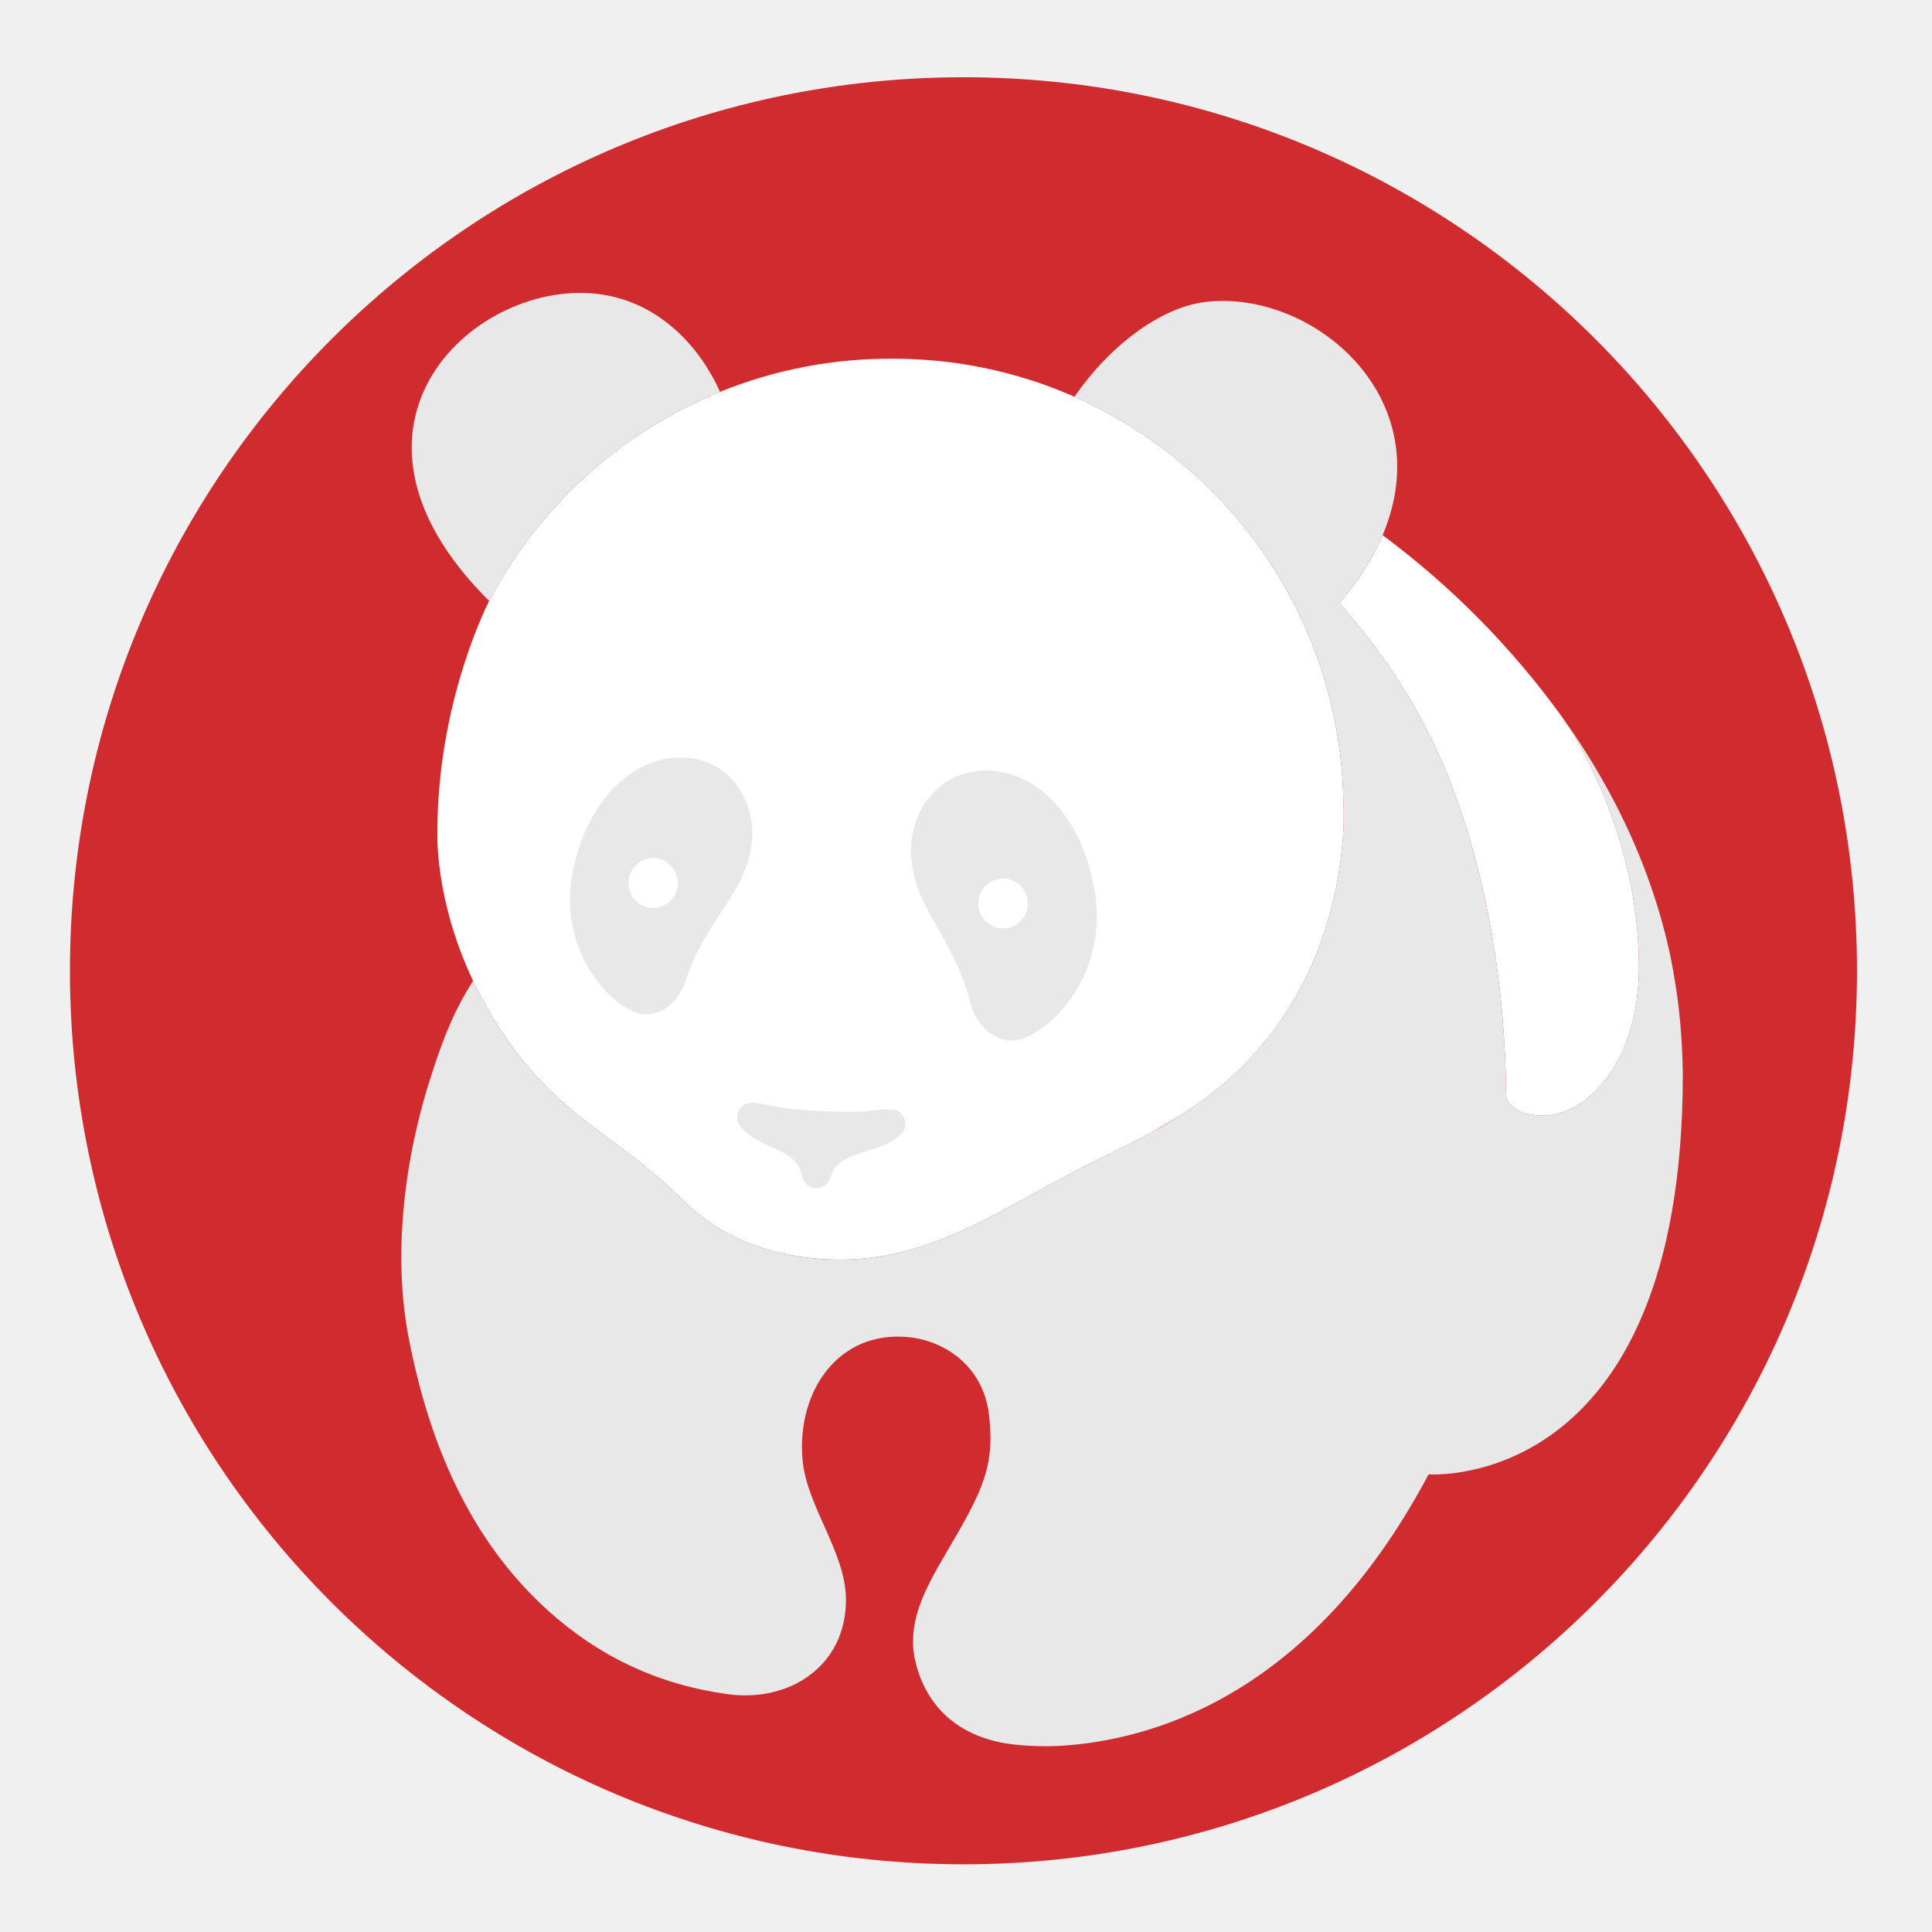
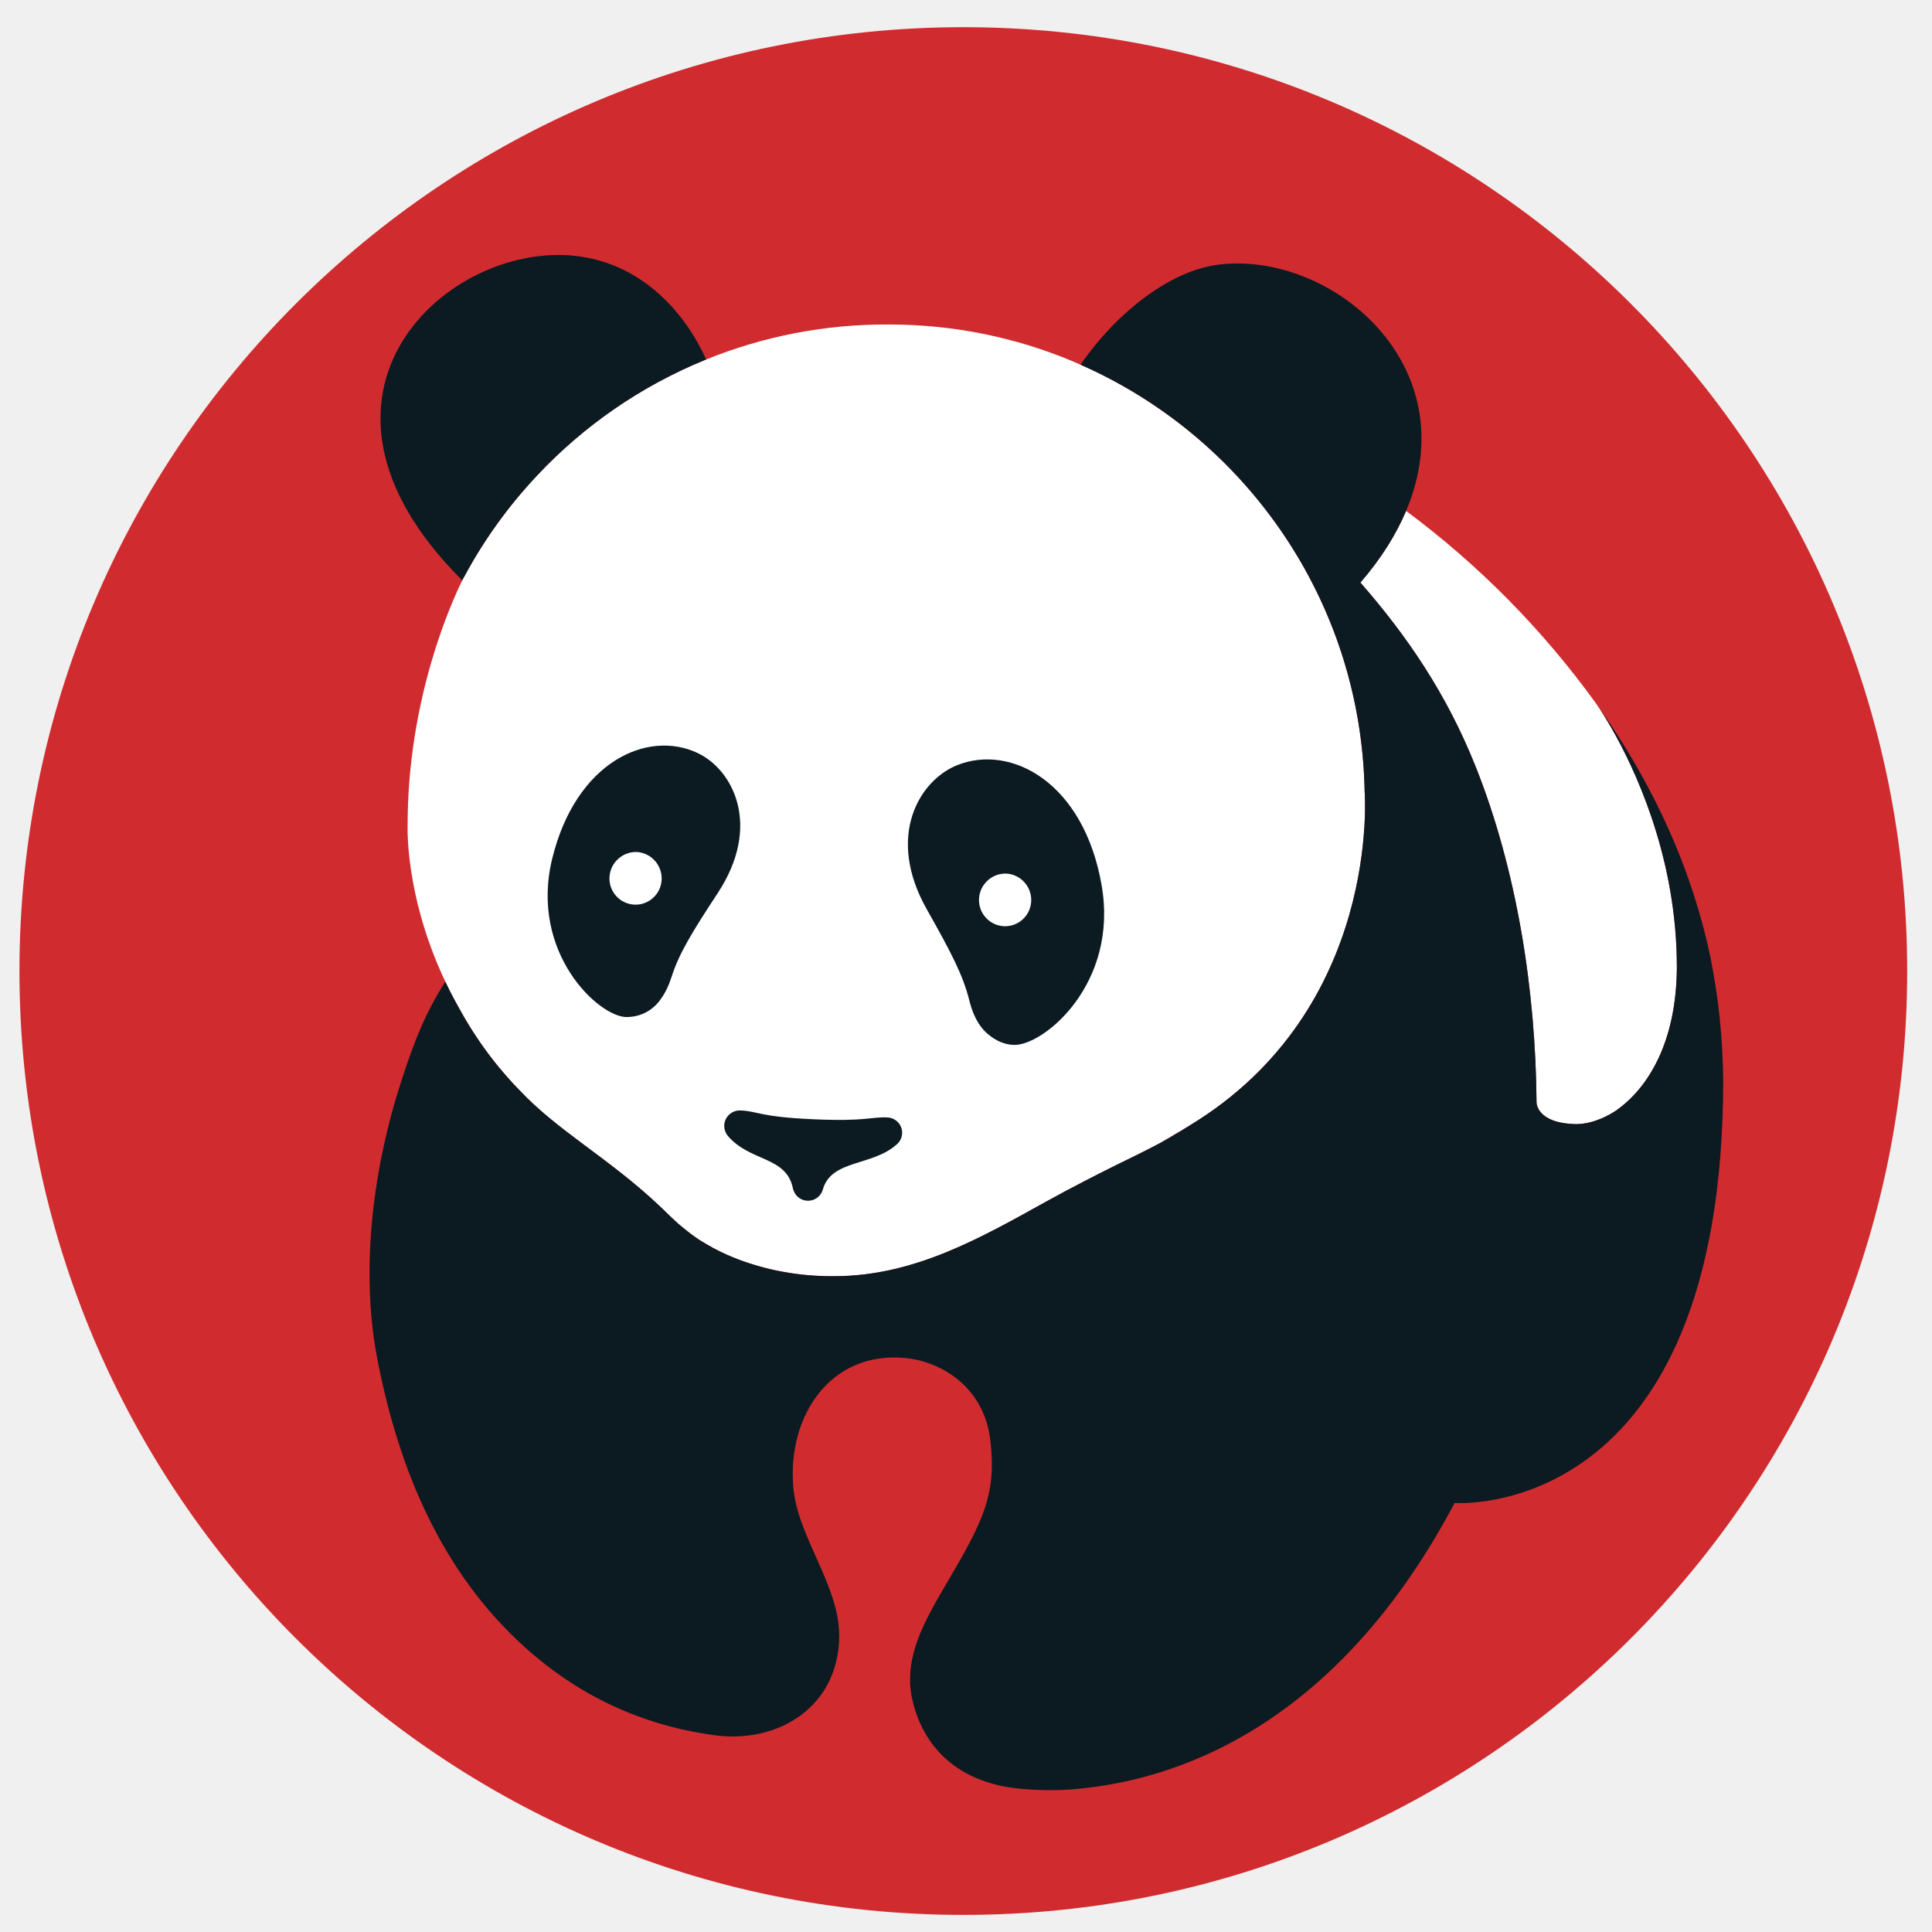
- <svg xmlns="http://www.w3.org/2000/svg" viewBox="17 17 75 75">
+ <svg xmlns="http://www.w3.org/2000/svg" viewBox="19 19 71 71">
  <g fill="none" fill-rule="evenodd">
    <path d="M89.088 54.687c0 19.156-15.53 34.685-34.686 34.685-19.157 0-34.687-15.53-34.687-34.685 0-19.158 15.53-34.688 34.687-34.688 19.156 0 34.686 15.53 34.686 34.688" fill="#D02C2F" />
    <path d="M73.211 47.127c1.535 3.829 2.225 8.269 2.256 12.382 0 0-.018.78 1.474.803.656-.014 1.23-.352 1.45-.5 1.157-.811 2.22-2.486 2.233-5.271v-.006l-.001-.038c0-.122-.003-.241-.005-.361-.094-3.846-1.57-6.94-2.397-8.381-.184-.321-.337-.561-.435-.707-.052-.079-.105-.154-.16-.233a32.49 32.49 0 0 0-6.953-7.039c-.363.859-.91 1.742-1.678 2.634 1.75 2 3.173 4.119 4.216 6.717M69.15 48.083c-.177-9.506-7.937-17.158-17.485-17.158h-.036a17.553 17.553 0 0 0-6.681 1.288c-.016.007-.034.011-.05.019a17.599 17.599 0 0 0-6.163 4.244l-.01.012a17.478 17.478 0 0 0-2.64 3.657c-.023.042-.048.084-.071.13a.322.322 0 0 0-.022.046c-.341.69-2.028 4.313-2.012 9.06 0 0-.12 3.133 1.911 6.705a13.775 13.775 0 0 0 1.903 2.665l.046.052c.072.078.147.154.221.23 1.445 1.55 3.302 2.508 5.22 4.326.22.213.445.435.657.625.456.375.683.558 1.224.85a.03.03 0 0 0 .014.01l.002.001v.003l.091.047a8.19 8.19 0 0 0 .88.394c.942.36 2.02.576 3.17.607.114.003.228.003.34.003 2.953 0 5.403-1.42 7.85-2.776a68.268 68.268 0 0 1 2.516-1.311 46.174 46.174 0 0 0 1.633-.82l1.065-.633c7.068-4.289 6.426-12.276 6.426-12.276" fill="#FFF" />
-     <path d="M36.086 40.145c.719-1.33 1.608-2.56 2.64-3.657.003-.004.006-.009.01-.012a17.601 17.601 0 0 1 6.162-4.244c.016-.008.034-.012.05-.02l.003-.003c-.74-1.644-2.247-3.424-4.595-3.778-4.801-.72-11.252 5.05-4.371 11.894l.007-.004a.355.355 0 0 1 .022-.047c.023-.045.048-.087.072-.13M82.325 58.707v-.01l.002-.002a24.51 24.51 0 0 0-.037-1.096 23.971 23.971 0 0 0-.16-1.778l-.003-.014c-.026-.204-.056-.41-.09-.612-.052-.337-.11-.669-.174-.99-.202-.97-.465-1.901-.774-2.794-.77-2.224-1.836-4.209-3.004-5.94-.122-.177-.246-.353-.368-.525l.076.112c.099.147.247.382.428.697.827 1.441 2.303 4.534 2.397 8.38.002.12.005.24.005.362l.001.038v.006c-.014 2.785-1.076 4.46-2.234 5.27-.219.149-.793.487-1.449.5-1.492-.023-1.474-.802-1.474-.802-.031-4.113-.721-8.553-2.256-12.382-1.043-2.598-2.466-4.717-4.216-6.717.768-.892 1.315-1.775 1.678-2.634 2.267-5.368-2.735-9.535-6.86-9.056-1.826.213-3.818 1.804-5.103 3.683 6.055 2.667 10.309 8.67 10.44 15.68 0 0 .64 7.987-6.427 12.276a8.265 8.265 0 0 0-.202.127l-.08.05-.246.147-.03.018-.256.15-.01.004c-.08.048-.162.093-.241.138a.378.378 0 0 1-.035.018l-.013.008a.088.088 0 0 0-.025.013l-.013.007-.025.013-.014.007a.376.376 0 0 1-.026.013l-.014.008a.269.269 0 0 1-.028.014c-.005.003-.008.006-.012.007l-.084.044a.038.038 0 0 1-.013.005.33.33 0 0 1-.032.017l-.014.008a.502.502 0 0 0-.046.024l-.032.016-.014.006-.037.02a.035.035 0 0 0-.009.004c-.03.017-.063.033-.097.05l-.01.005a.933.933 0 0 0-.038.019l-.015.006a.61.61 0 0 1-.05.026c-.012.006-.025.012-.038.02l-.012.006-.046.022-.004.003-.107.052-.006.004c-.015.006-.03.015-.046.022l-.011.005a.908.908 0 0 1-.041.02l-.014.007-.041.02-.012.006-.048.025-.005.001-.11.054-.006.003-.047.023c-.005.001-.01.005-.013.007a.443.443 0 0 1-.041.02.158.158 0 0 0-.014.008l-.041.018a.608.608 0 0 1-.067.033c-.018.009-.037.017-.054.027h-.001l-.052.025a.145.145 0 0 1-.019.008c-.01.007-.021.011-.032.017-.004 0-.005.003-.009.005-.758.377-1.713.866-2.516 1.311-2.448 1.355-4.897 2.776-7.85 2.776h-.244l-.095-.003a9.637 9.637 0 0 1-3.171-.607 8.306 8.306 0 0 1-.421-.172 6.84 6.84 0 0 1-.459-.222l-.09-.047v-.003l-.003-.001a.03.03 0 0 1-.015-.01c-.54-.292-.768-.475-1.223-.85-.212-.19-.438-.412-.656-.625-1.919-1.819-3.777-2.776-5.22-4.326-.075-.076-.15-.152-.222-.23l-.046-.052a25.127 25.127 0 0 1-.256-.29 9.655 9.655 0 0 1-.244-.286l-.003-.006a8.163 8.163 0 0 1-.244-.31l-.072-.093-.022-.028c-.018-.022-.033-.046-.051-.07l-.021-.03a2.446 2.446 0 0 1-.06-.082l-.011-.014-.07-.097-.017-.025a6.77 6.77 0 0 1-.053-.075l-.02-.03a5.103 5.103 0 0 1-.056-.08l-.013-.02-.067-.1c-.005-.005-.006-.01-.01-.015-.02-.029-.039-.058-.057-.088a.463.463 0 0 1-.018-.026c-.018-.027-.035-.055-.054-.082a.127.127 0 0 1-.012-.022c-.045-.068-.089-.14-.133-.21l-.012-.021-.053-.089-.013-.019-.127-.218-.01-.016-.053-.095-.01-.02a15.437 15.437 0 0 1-.588-1.119c-.708 1.123-1.1 2.068-1.597 3.594-1.045 3.184-1.55 6.972-.892 10.317.791 4.064 2.375 7.808 5.406 10.542 1.972 1.777 4.268 2.864 6.942 3.236 2.405.343 4.617-1.077 4.617-3.658 0-1.854-1.537-3.635-1.687-5.457-.224-2.642 1.39-5.01 4.118-4.742 1.338.13 2.9 1.075 3.124 3.031.179 1.585-.07 2.495-.927 4.062-.97 1.773-2.067 3.187-2.02 4.812l-.005-.001s0 .052.008.14c0 .02.004.04.005.061.006.05.012.11.022.175.006.042.007.084.016.126.008.048.024.095.034.144.01.049.02.099.035.152.012.043.02.086.034.126.279.975 1.057 2.46 3.265 2.91.606.123 1.638.178 2.447.119 3.024-.218 9.433-1.623 14.147-10.53 0 0 9.871.75 9.871-15.539l-.002.012" fill="#E8E8E8" />
-     <path d="M51.929 61.078c-.889.778-2.374.538-2.688 1.627a.362.362 0 0 1-.031.088.564.564 0 0 1-1.018.025.588.588 0 0 1-.057-.164c-.25-1.168-1.568-.952-2.385-1.908 0 0 .008.006 0 0a.58.58 0 0 1-.135-.368.57.57 0 0 1 .571-.569h.044c.622.028.691.237 2.653.323 1.965.088 2.125-.096 2.74-.066a.563.563 0 0 1 .306 1.012M59.482 51.52c-.658-3.758-3.316-5.192-5.302-4.402-1.391.552-2.642 2.612-1.118 5.304.904 1.599 1.33 2.427 1.555 3.324.093.379.225.702.417.965l.027.035c.084.11.18.21.29.292.212.174.523.352.911.362h.036c1.097-.011 3.819-2.277 3.184-5.88M44.646 46.677c-1.851-.882-4.481.322-5.351 3.872-.85 3.47 1.72 5.832 2.732 5.827.859 0 1.253-.658 1.253-.658.169-.227.298-.502.4-.82.27-.844.73-1.608 1.698-3.08 1.626-2.476.562-4.524-.732-5.14" fill="#E8E8E8" />
+     <path d="M36.086 40.145c.719-1.33 1.608-2.56 2.64-3.657.003-.004.006-.009.01-.012a17.601 17.601 0 0 1 6.162-4.244c.016-.008.034-.012.05-.02l.003-.003c-.74-1.644-2.247-3.424-4.595-3.778-4.801-.72-11.252 5.05-4.371 11.894l.007-.004a.355.355 0 0 1 .022-.047c.023-.045.048-.087.072-.13M82.325 58.707v-.01l.002-.002a24.51 24.51 0 0 0-.037-1.096 23.971 23.971 0 0 0-.16-1.778l-.003-.014c-.026-.204-.056-.41-.09-.612-.052-.337-.11-.669-.174-.99-.202-.97-.465-1.901-.774-2.794-.77-2.224-1.836-4.209-3.004-5.94-.122-.177-.246-.353-.368-.525l.076.112c.099.147.247.382.428.697.827 1.441 2.303 4.534 2.397 8.38.002.12.005.24.005.362l.001.038v.006c-.014 2.785-1.076 4.46-2.234 5.27-.219.149-.793.487-1.449.5-1.492-.023-1.474-.802-1.474-.802-.031-4.113-.721-8.553-2.256-12.382-1.043-2.598-2.466-4.717-4.216-6.717.768-.892 1.315-1.775 1.678-2.634 2.267-5.368-2.735-9.535-6.86-9.056-1.826.213-3.818 1.804-5.103 3.683 6.055 2.667 10.309 8.67 10.44 15.68 0 0 .64 7.987-6.427 12.276a8.265 8.265 0 0 0-.202.127l-.08.05-.246.147-.03.018-.256.15-.01.004c-.08.048-.162.093-.241.138a.378.378 0 0 1-.035.018l-.013.008a.088.088 0 0 0-.025.013l-.013.007-.025.013-.014.007a.376.376 0 0 1-.026.013l-.014.008a.269.269 0 0 1-.028.014c-.005.003-.008.006-.012.007l-.084.044a.038.038 0 0 1-.013.005.33.33 0 0 1-.032.017l-.014.008a.502.502 0 0 0-.046.024l-.032.016-.014.006-.037.02a.035.035 0 0 0-.009.004c-.03.017-.063.033-.097.05l-.01.005a.933.933 0 0 0-.038.019l-.015.006a.61.61 0 0 1-.05.026c-.012.006-.025.012-.038.02l-.012.006-.046.022-.004.003-.107.052-.006.004c-.015.006-.03.015-.046.022l-.011.005a.908.908 0 0 1-.041.02l-.014.007-.041.02-.012.006-.048.025-.005.001-.11.054-.006.003-.047.023c-.005.001-.01.005-.013.007a.443.443 0 0 1-.041.02.158.158 0 0 0-.014.008l-.041.018a.608.608 0 0 1-.067.033c-.018.009-.037.017-.054.027h-.001l-.052.025a.145.145 0 0 1-.019.008c-.01.007-.021.011-.032.017-.004 0-.005.003-.009.005-.758.377-1.713.866-2.516 1.311-2.448 1.355-4.897 2.776-7.85 2.776h-.244l-.095-.003a9.637 9.637 0 0 1-3.171-.607 8.306 8.306 0 0 1-.421-.172 6.84 6.84 0 0 1-.459-.222l-.09-.047v-.003l-.003-.001a.03.03 0 0 1-.015-.01c-.54-.292-.768-.475-1.223-.85-.212-.19-.438-.412-.656-.625-1.919-1.819-3.777-2.776-5.22-4.326-.075-.076-.15-.152-.222-.23l-.046-.052a25.127 25.127 0 0 1-.256-.29 9.655 9.655 0 0 1-.244-.286l-.003-.006a8.163 8.163 0 0 1-.244-.31l-.072-.093-.022-.028c-.018-.022-.033-.046-.051-.07l-.021-.03a2.446 2.446 0 0 1-.06-.082l-.011-.014-.07-.097-.017-.025a6.77 6.77 0 0 1-.053-.075l-.02-.03a5.103 5.103 0 0 1-.056-.08l-.013-.02-.067-.1c-.005-.005-.006-.01-.01-.015-.02-.029-.039-.058-.057-.088a.463.463 0 0 1-.018-.026c-.018-.027-.035-.055-.054-.082a.127.127 0 0 1-.012-.022c-.045-.068-.089-.14-.133-.21l-.012-.021-.053-.089-.013-.019-.127-.218-.01-.016-.053-.095-.01-.02a15.437 15.437 0 0 1-.588-1.119c-.708 1.123-1.1 2.068-1.597 3.594-1.045 3.184-1.55 6.972-.892 10.317.791 4.064 2.375 7.808 5.406 10.542 1.972 1.777 4.268 2.864 6.942 3.236 2.405.343 4.617-1.077 4.617-3.658 0-1.854-1.537-3.635-1.687-5.457-.224-2.642 1.39-5.01 4.118-4.742 1.338.13 2.9 1.075 3.124 3.031.179 1.585-.07 2.495-.927 4.062-.97 1.773-2.067 3.187-2.02 4.812l-.005-.001s0 .052.008.14c0 .02.004.04.005.061.006.05.012.11.022.175.006.042.007.084.016.126.008.048.024.095.034.144.01.049.02.099.035.152.012.043.02.086.034.126.279.975 1.057 2.46 3.265 2.91.606.123 1.638.178 2.447.119 3.024-.218 9.433-1.623 14.147-10.53 0 0 9.871.75 9.871-15.539l-.002.012" fill="#0C1A22" />
+     <path d="M51.929 61.078c-.889.778-2.374.538-2.688 1.627a.362.362 0 0 1-.031.088.564.564 0 0 1-1.018.025.588.588 0 0 1-.057-.164c-.25-1.168-1.568-.952-2.385-1.908 0 0 .008.006 0 0a.58.58 0 0 1-.135-.368.57.57 0 0 1 .571-.569h.044c.622.028.691.237 2.653.323 1.965.088 2.125-.096 2.74-.066a.563.563 0 0 1 .306 1.012M59.482 51.52c-.658-3.758-3.316-5.192-5.302-4.402-1.391.552-2.642 2.612-1.118 5.304.904 1.599 1.33 2.427 1.555 3.324.093.379.225.702.417.965l.027.035c.084.11.18.21.29.292.212.174.523.352.911.362h.036c1.097-.011 3.819-2.277 3.184-5.88M44.646 46.677c-1.851-.882-4.481.322-5.351 3.872-.85 3.47 1.72 5.832 2.732 5.827.859 0 1.253-.658 1.253-.658.169-.227.298-.502.4-.82.27-.844.73-1.608 1.698-3.08 1.626-2.476.562-4.524-.732-5.14" fill="#0C1A22" />
    <path d="M42.294 52.244a.961.961 0 0 0 1.02-.895.975.975 0 0 0-.892-1.037.976.976 0 0 0-1.023.909.962.962 0 0 0 .895 1.023M55.875 53.037a.961.961 0 0 0 1.02-.896.973.973 0 0 0-.892-1.036.975.975 0 0 0-1.024.909.965.965 0 0 0 .896 1.023" fill="#FFF" />
  </g>
</svg>
